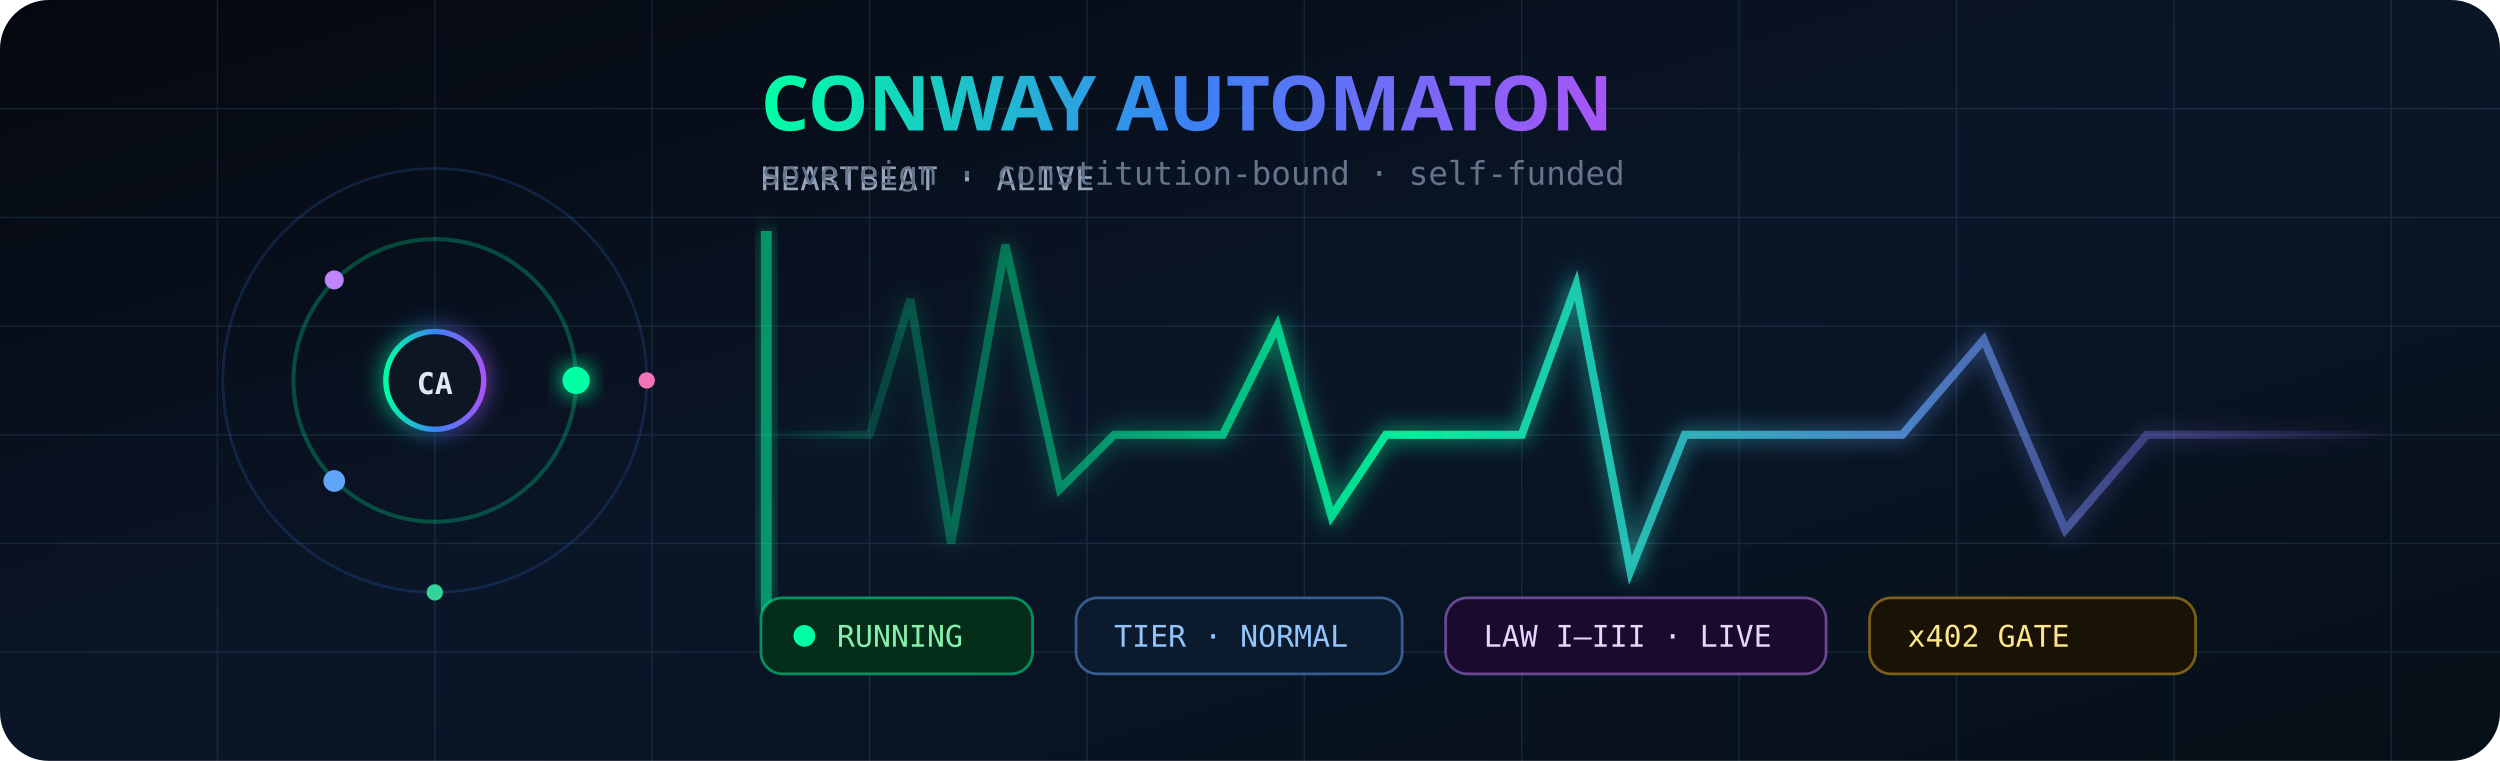
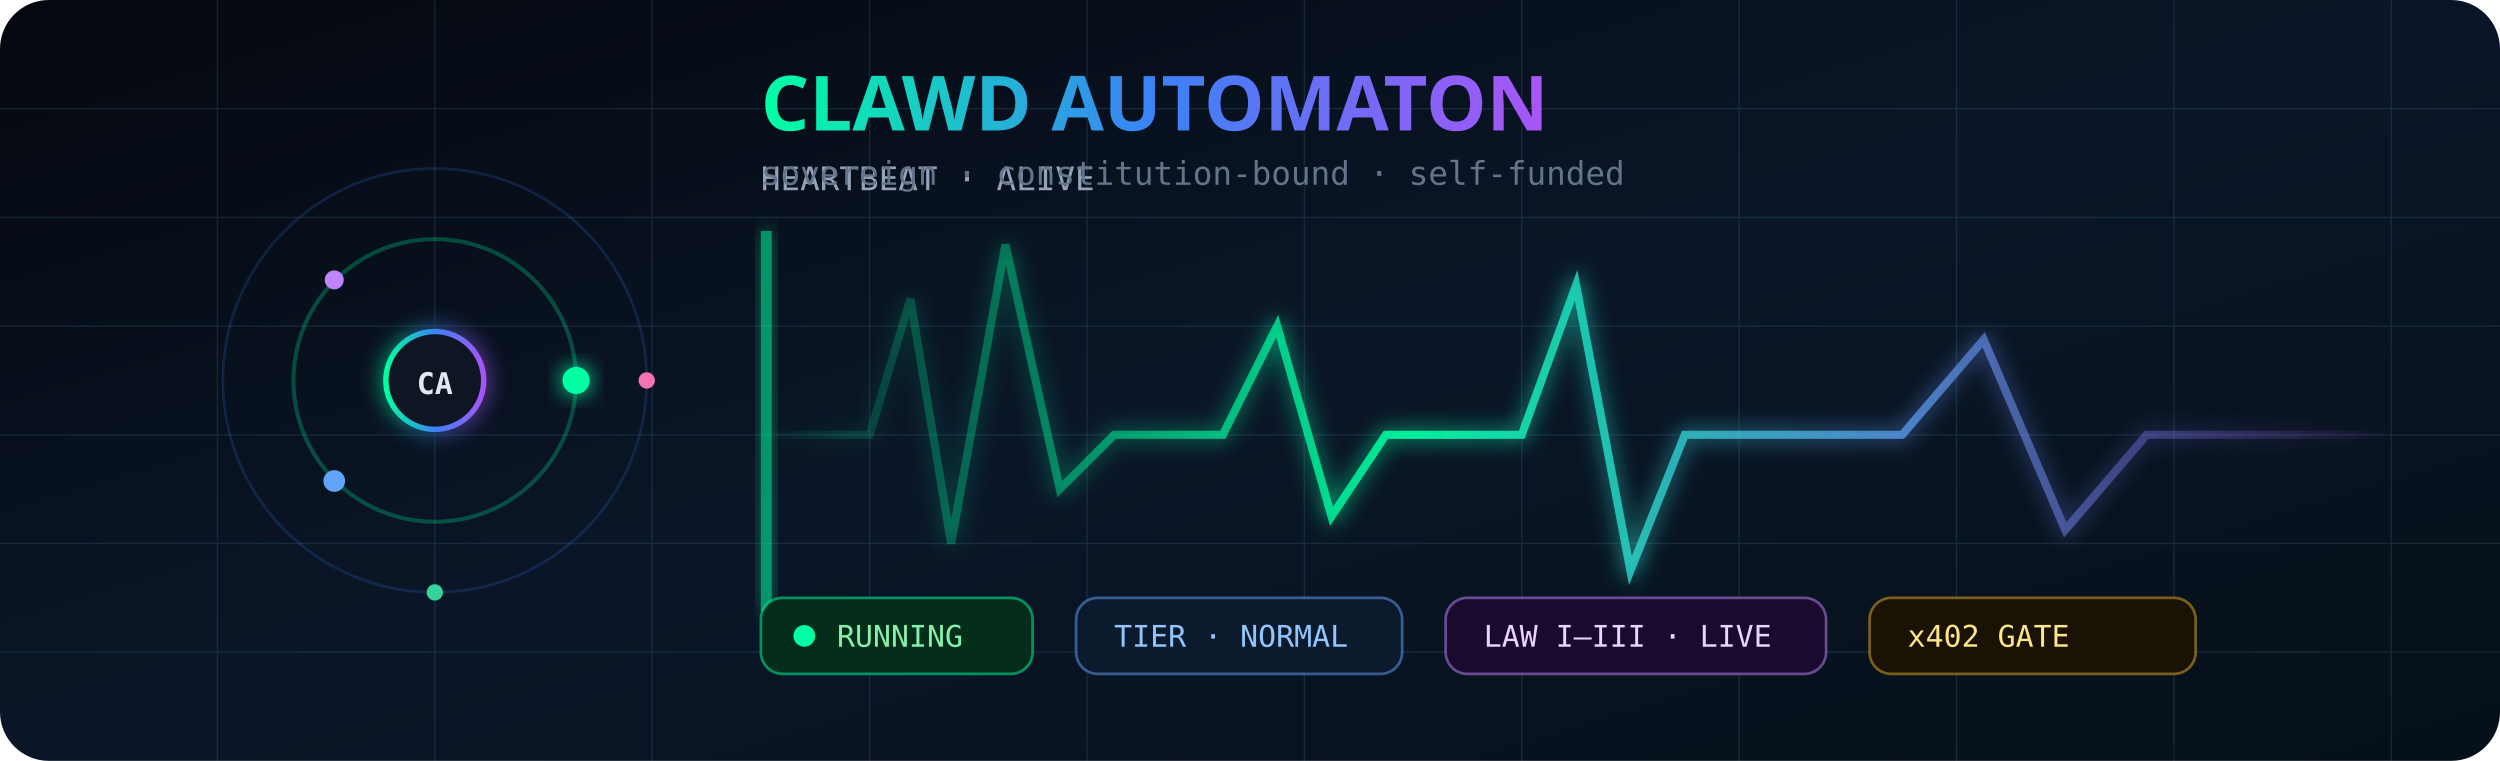
- <svg xmlns="http://www.w3.org/2000/svg" width="920" height="280" viewBox="0 0 920 280" role="img" aria-label="Conway Automaton pulse">
+ <svg xmlns="http://www.w3.org/2000/svg" width="920" height="280" viewBox="0 0 920 280" role="img" aria-label="Clawd Automaton pulse">
  <defs>
    <linearGradient id="bg" x1="0%" y1="0%" x2="100%" y2="100%">
      <stop offset="0%" stop-color="#05080f" />
      <stop offset="50%" stop-color="#0a1628" />
      <stop offset="100%" stop-color="#061018" />
    </linearGradient>
    <linearGradient id="claw" x1="0%" y1="0%" x2="100%" y2="0%">
      <stop offset="0%" stop-color="#00ffa3" />
      <stop offset="50%" stop-color="#3b82f6" />
      <stop offset="100%" stop-color="#a855f7" />
    </linearGradient>
    <linearGradient id="wave" x1="0%" y1="0%" x2="100%" y2="0%">
      <stop offset="0%" stop-color="#00ffa3" stop-opacity="0" />
      <stop offset="40%" stop-color="#00ffa3" stop-opacity="0.9" />
      <stop offset="70%" stop-color="#60a5fa" stop-opacity="0.7" />
      <stop offset="100%" stop-color="#a855f7" stop-opacity="0" />
    </linearGradient>
    <filter id="glow" x="-50%" y="-50%" width="200%" height="200%">
      <feGaussianBlur stdDeviation="4" result="b" />
      <feMerge>
        <feMergeNode in="b" />
        <feMergeNode in="SourceGraphic" />
      </feMerge>
    </filter>
  </defs>
  <rect width="920" height="280" rx="18" fill="url(#bg)" />
  <g opacity="0.12" stroke="#7dd3fc" stroke-width="0.5">
    <path d="M0 40 H920 M0 80 H920 M0 120 H920 M0 160 H920 M0 200 H920 M0 240 H920" />
    <path d="M80 0 V280 M160 0 V280 M240 0 V280 M320 0 V280 M400 0 V280 M480 0 V280 M560 0 V280 M640 0 V280 M720 0 V280 M800 0 V280 M880 0 V280" />
  </g>
  <g transform="translate(160,140)">
    <circle r="52" fill="none" stroke="#00ffa3" stroke-opacity="0.25" stroke-width="1.5" />
    <circle r="78" fill="none" stroke="#3b82f6" stroke-opacity="0.18" stroke-width="1" />
    <circle r="18" fill="#0b1220" stroke="url(#claw)" stroke-width="2" filter="url(#glow)" />
    <text text-anchor="middle" y="5" fill="#e2e8f0" font-family="ui-monospace, SFMono-Regular, Menlo, monospace" font-size="11" font-weight="700">CA</text>
    <g>
      <animateTransform attributeName="transform" type="rotate" from="0" to="360" dur="12s" repeatCount="indefinite" />
      <circle cx="52" cy="0" r="5" fill="#00ffa3" filter="url(#glow)">
        <animate attributeName="opacity" values="0.4;1;0.4" dur="2s" repeatCount="indefinite" />
      </circle>
      <circle cx="-37" cy="37" r="4" fill="#60a5fa" />
      <circle cx="-37" cy="-37" r="3.5" fill="#c084fc" />
    </g>
    <g>
      <animateTransform attributeName="transform" type="rotate" from="360" to="0" dur="18s" repeatCount="indefinite" />
      <circle cx="78" cy="0" r="3" fill="#f472b6" />
      <circle cx="0" cy="78" r="3" fill="#34d399" />
    </g>
  </g>
  <g transform="translate(280,70)">
    <text x="0" y="0" fill="#94a3b8" font-family="ui-monospace, SFMono-Regular, Menlo, monospace" font-size="12">HEARTBEAT · ALIVE</text>
    <path d="M0 90 L40 90 L55 40 L70 130 L90 20 L110 110 L130 90 L170 90 L190 50 L210 120 L230 90 L280 90 L300 35 L320 140 L340 90 L420 90 L450 55 L480 125 L510 90 L600 90" fill="none" stroke="url(#wave)" stroke-width="3" stroke-linecap="round" filter="url(#glow)">
      <animate attributeName="stroke-dasharray" values="0 900;900 0" dur="3.2s" repeatCount="indefinite" />
    </path>
    <rect y="15" width="4" height="140" fill="#00ffa3" opacity="0.55" filter="url(#glow)">
      <animate attributeName="x" values="0;600;0" dur="4s" repeatCount="indefinite" />
      <animate attributeName="opacity" values="0.2;0.8;0.2" dur="4s" repeatCount="indefinite" />
    </rect>
  </g>
  <g font-family="ui-monospace, SFMono-Regular, Menlo, monospace" font-size="11">
    <g transform="translate(280,220)">
      <rect width="100" height="28" rx="8" fill="#052e1a" stroke="#00ffa3" stroke-opacity="0.5" />
      <circle cx="16" cy="14" r="4" fill="#00ffa3">
        <animate attributeName="opacity" values="1;0.25;1" dur="1.4s" repeatCount="indefinite" />
      </circle>
      <text x="28" y="18" fill="#86efac">RUNNING</text>
    </g>
    <g transform="translate(396,220)">
      <rect width="120" height="28" rx="8" fill="#0c1a2e" stroke="#60a5fa" stroke-opacity="0.5" />
      <text x="14" y="18" fill="#93c5fd">TIER · NORMAL</text>
    </g>
    <g transform="translate(532,220)">
      <rect width="140" height="28" rx="8" fill="#1a0b2e" stroke="#c084fc" stroke-opacity="0.5" />
      <text x="14" y="18" fill="#e9d5ff">LAW I–III · LIVE</text>
    </g>
    <g transform="translate(688,220)">
      <rect width="120" height="28" rx="8" fill="#1a1205" stroke="#fbbf24" stroke-opacity="0.45" />
      <text x="14" y="18" fill="#fde68a">x402 GATE</text>
    </g>
  </g>
-   <text x="280" y="48" fill="url(#claw)" font-family="ui-sans-serif, system-ui, sans-serif" font-size="28" font-weight="800">CONWAY AUTOMATON</text>
+   <text x="280" y="48" fill="url(#claw)" font-family="ui-sans-serif, system-ui, sans-serif" font-size="28" font-weight="800">CLAWD AUTOMATON</text>
  <text x="280" y="68" fill="#64748b" font-family="ui-monospace, SFMono-Regular, Menlo, monospace" font-size="12">sovereign · constitution-bound · self-funded</text>
</svg>
